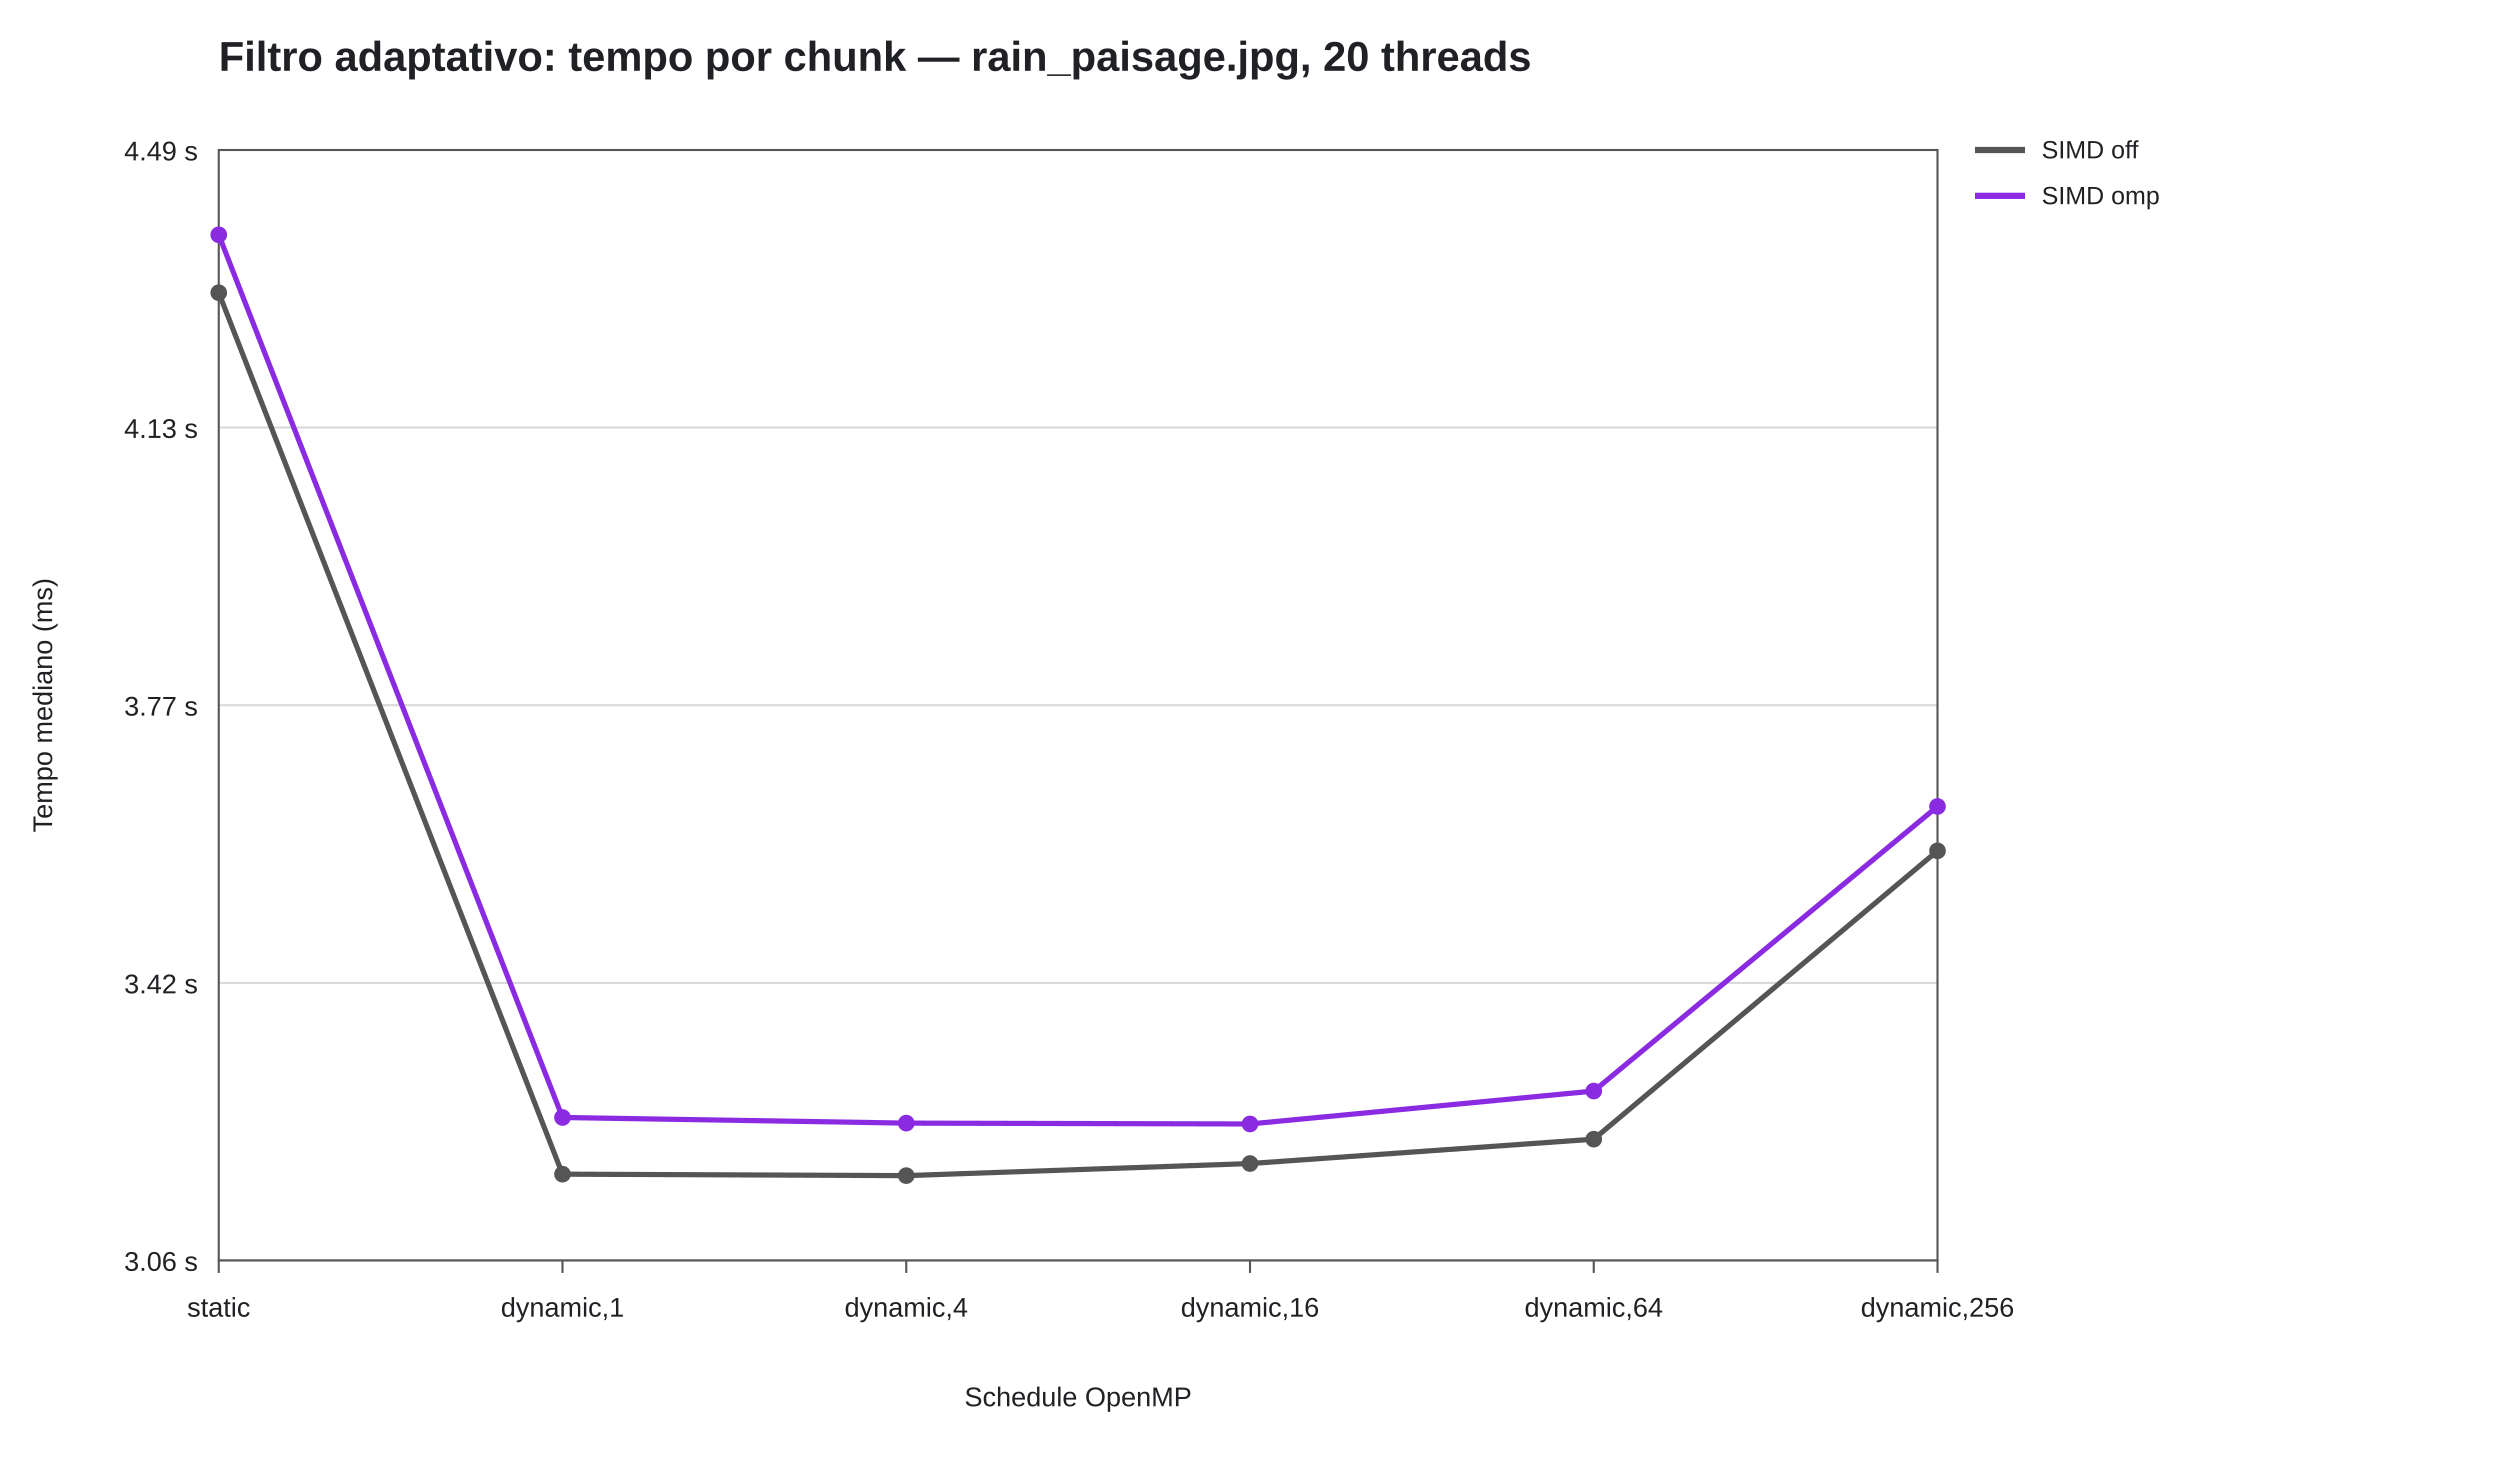
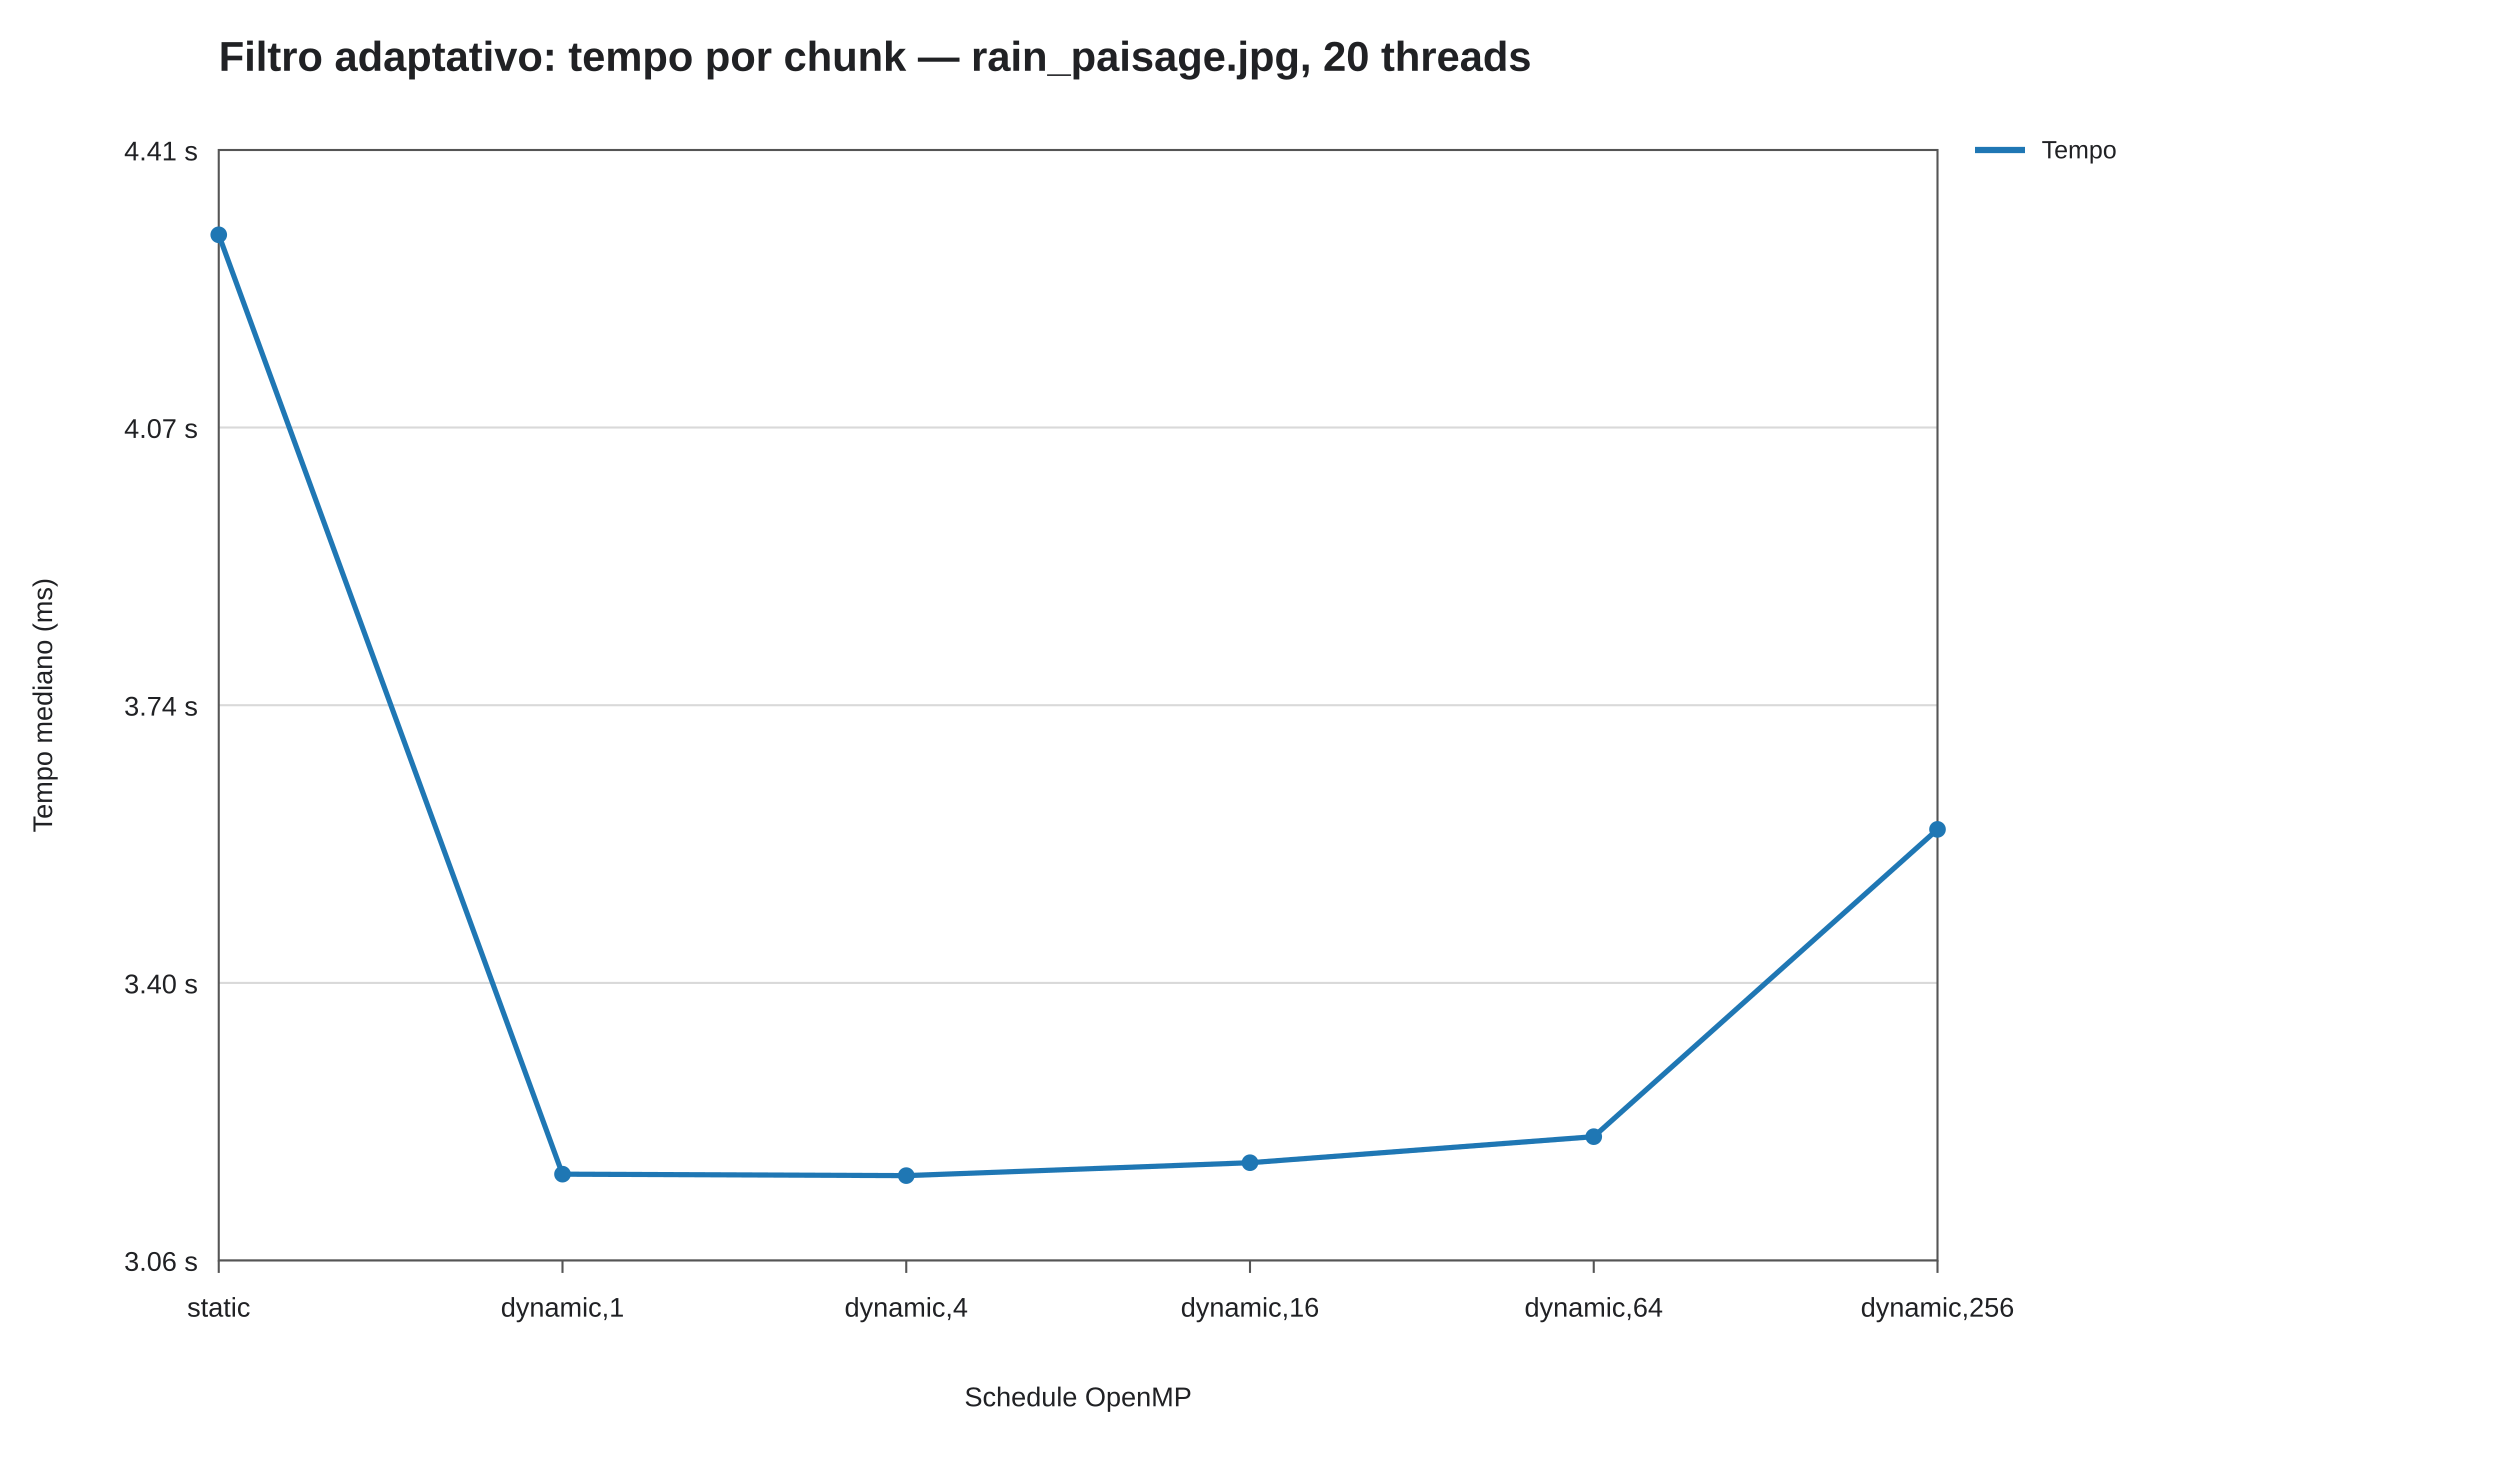
<svg xmlns="http://www.w3.org/2000/svg" width="1200" height="700" viewBox="0 0 1200 700" role="img" aria-label="Filtro adaptativo: tempo por chunk — rain_paisage.jpg, 20 threads">
  <style>text{font-family:Arial,sans-serif;fill:#202124}.axis{font-size:13px}.small{font-size:12px}.title{font-size:20px;font-weight:700}.legend{font-size:12px}.grid{stroke:#d9d9d9;stroke-width:1}.frame{fill:none;stroke:#555;stroke-width:1}.note{font-size:11px;fill:#555}</style>
  <text class="title" x="105" y="34">Filtro adaptativo: tempo por chunk — rain_paisage.jpg, 20 threads</text>
  <line class="grid" x1="105" x2="930" y1="605.0" y2="605.0" />
  <text class="axis" text-anchor="end" x="95" y="610.0">3.06 s</text>
  <line class="grid" x1="105" x2="930" y1="471.8" y2="471.8" />
-   <text class="axis" text-anchor="end" x="95" y="476.8">3.42 s</text>
+   <text class="axis" text-anchor="end" x="95" y="476.8">3.40 s</text>
  <line class="grid" x1="105" x2="930" y1="338.5" y2="338.5" />
-   <text class="axis" text-anchor="end" x="95" y="343.5">3.77 s</text>
+   <text class="axis" text-anchor="end" x="95" y="343.5">3.74 s</text>
  <line class="grid" x1="105" x2="930" y1="205.2" y2="205.2" />
-   <text class="axis" text-anchor="end" x="95" y="210.2">4.13 s</text>
+   <text class="axis" text-anchor="end" x="95" y="210.2">4.07 s</text>
  <line class="grid" x1="105" x2="930" y1="72.0" y2="72.0" />
-   <text class="axis" text-anchor="end" x="95" y="77.0">4.49 s</text>
+   <text class="axis" text-anchor="end" x="95" y="77.0">4.41 s</text>
  <rect class="frame" x="105" y="72" width="825" height="533" />
  <line class="frame" x1="105.0" x2="105.0" y1="605" y2="611" />
  <text class="axis" text-anchor="middle" x="105.0" y="632">static</text>
  <line class="frame" x1="270.0" x2="270.0" y1="605" y2="611" />
  <text class="axis" text-anchor="middle" x="270.0" y="632">dynamic,1</text>
  <line class="frame" x1="435.0" x2="435.0" y1="605" y2="611" />
  <text class="axis" text-anchor="middle" x="435.0" y="632">dynamic,4</text>
  <line class="frame" x1="600.0" x2="600.0" y1="605" y2="611" />
  <text class="axis" text-anchor="middle" x="600.0" y="632">dynamic,16</text>
  <line class="frame" x1="765.0" x2="765.0" y1="605" y2="611" />
  <text class="axis" text-anchor="middle" x="765.0" y="632">dynamic,64</text>
  <line class="frame" x1="930.0" x2="930.0" y1="605" y2="611" />
  <text class="axis" text-anchor="middle" x="930.0" y="632">dynamic,256</text>
-   <polyline points="105.0,140.5 270.0,563.6 435.0,564.3 600.0,558.5 765.0,546.8 930.0,408.4" fill="none" stroke="#555555" stroke-width="2.5" />
-   <circle cx="105.0" cy="140.5" r="4" fill="#555555" />
-   <circle cx="270.0" cy="563.6" r="4" fill="#555555" />
-   <circle cx="435.0" cy="564.3" r="4" fill="#555555" />
-   <circle cx="600.0" cy="558.5" r="4" fill="#555555" />
-   <circle cx="765.0" cy="546.8" r="4" fill="#555555" />
-   <circle cx="930.0" cy="408.4" r="4" fill="#555555" />
-   <line x1="948" x2="972" y1="72" y2="72" stroke="#555555" stroke-width="3" />
-   <text class="legend" x="980" y="76">SIMD off</text>
-   <polyline points="105.0,112.7 270.0,536.4 435.0,539.1 600.0,539.5 765.0,523.7 930.0,387.1" fill="none" stroke="#8a2be2" stroke-width="2.5" />
-   <circle cx="105.0" cy="112.7" r="4" fill="#8a2be2" />
-   <circle cx="270.0" cy="536.4" r="4" fill="#8a2be2" />
-   <circle cx="435.0" cy="539.1" r="4" fill="#8a2be2" />
-   <circle cx="600.0" cy="539.5" r="4" fill="#8a2be2" />
-   <circle cx="765.0" cy="523.7" r="4" fill="#8a2be2" />
-   <circle cx="930.0" cy="387.1" r="4" fill="#8a2be2" />
-   <line x1="948" x2="972" y1="94" y2="94" stroke="#8a2be2" stroke-width="3" />
-   <text class="legend" x="980" y="98">SIMD omp</text>
+   <polyline points="105.0,112.7 270.0,563.6 435.0,564.3 600.0,558.1 765.0,545.6 930.0,398.1" fill="none" stroke="#1f77b4" stroke-width="2.5" />
+   <circle cx="105.0" cy="112.7" r="4" fill="#1f77b4" />
+   <circle cx="270.0" cy="563.6" r="4" fill="#1f77b4" />
+   <circle cx="435.0" cy="564.3" r="4" fill="#1f77b4" />
+   <circle cx="600.0" cy="558.1" r="4" fill="#1f77b4" />
+   <circle cx="765.0" cy="545.6" r="4" fill="#1f77b4" />
+   <circle cx="930.0" cy="398.1" r="4" fill="#1f77b4" />
+   <line x1="948" x2="972" y1="72" y2="72" stroke="#1f77b4" stroke-width="3" />
+   <text class="legend" x="980" y="76">Tempo</text>
  <text class="axis" text-anchor="middle" x="517.5" y="675">Schedule OpenMP</text>
  <text class="axis" text-anchor="middle" transform="translate(25 338.5) rotate(-90)">Tempo mediano (ms)</text>
</svg>
